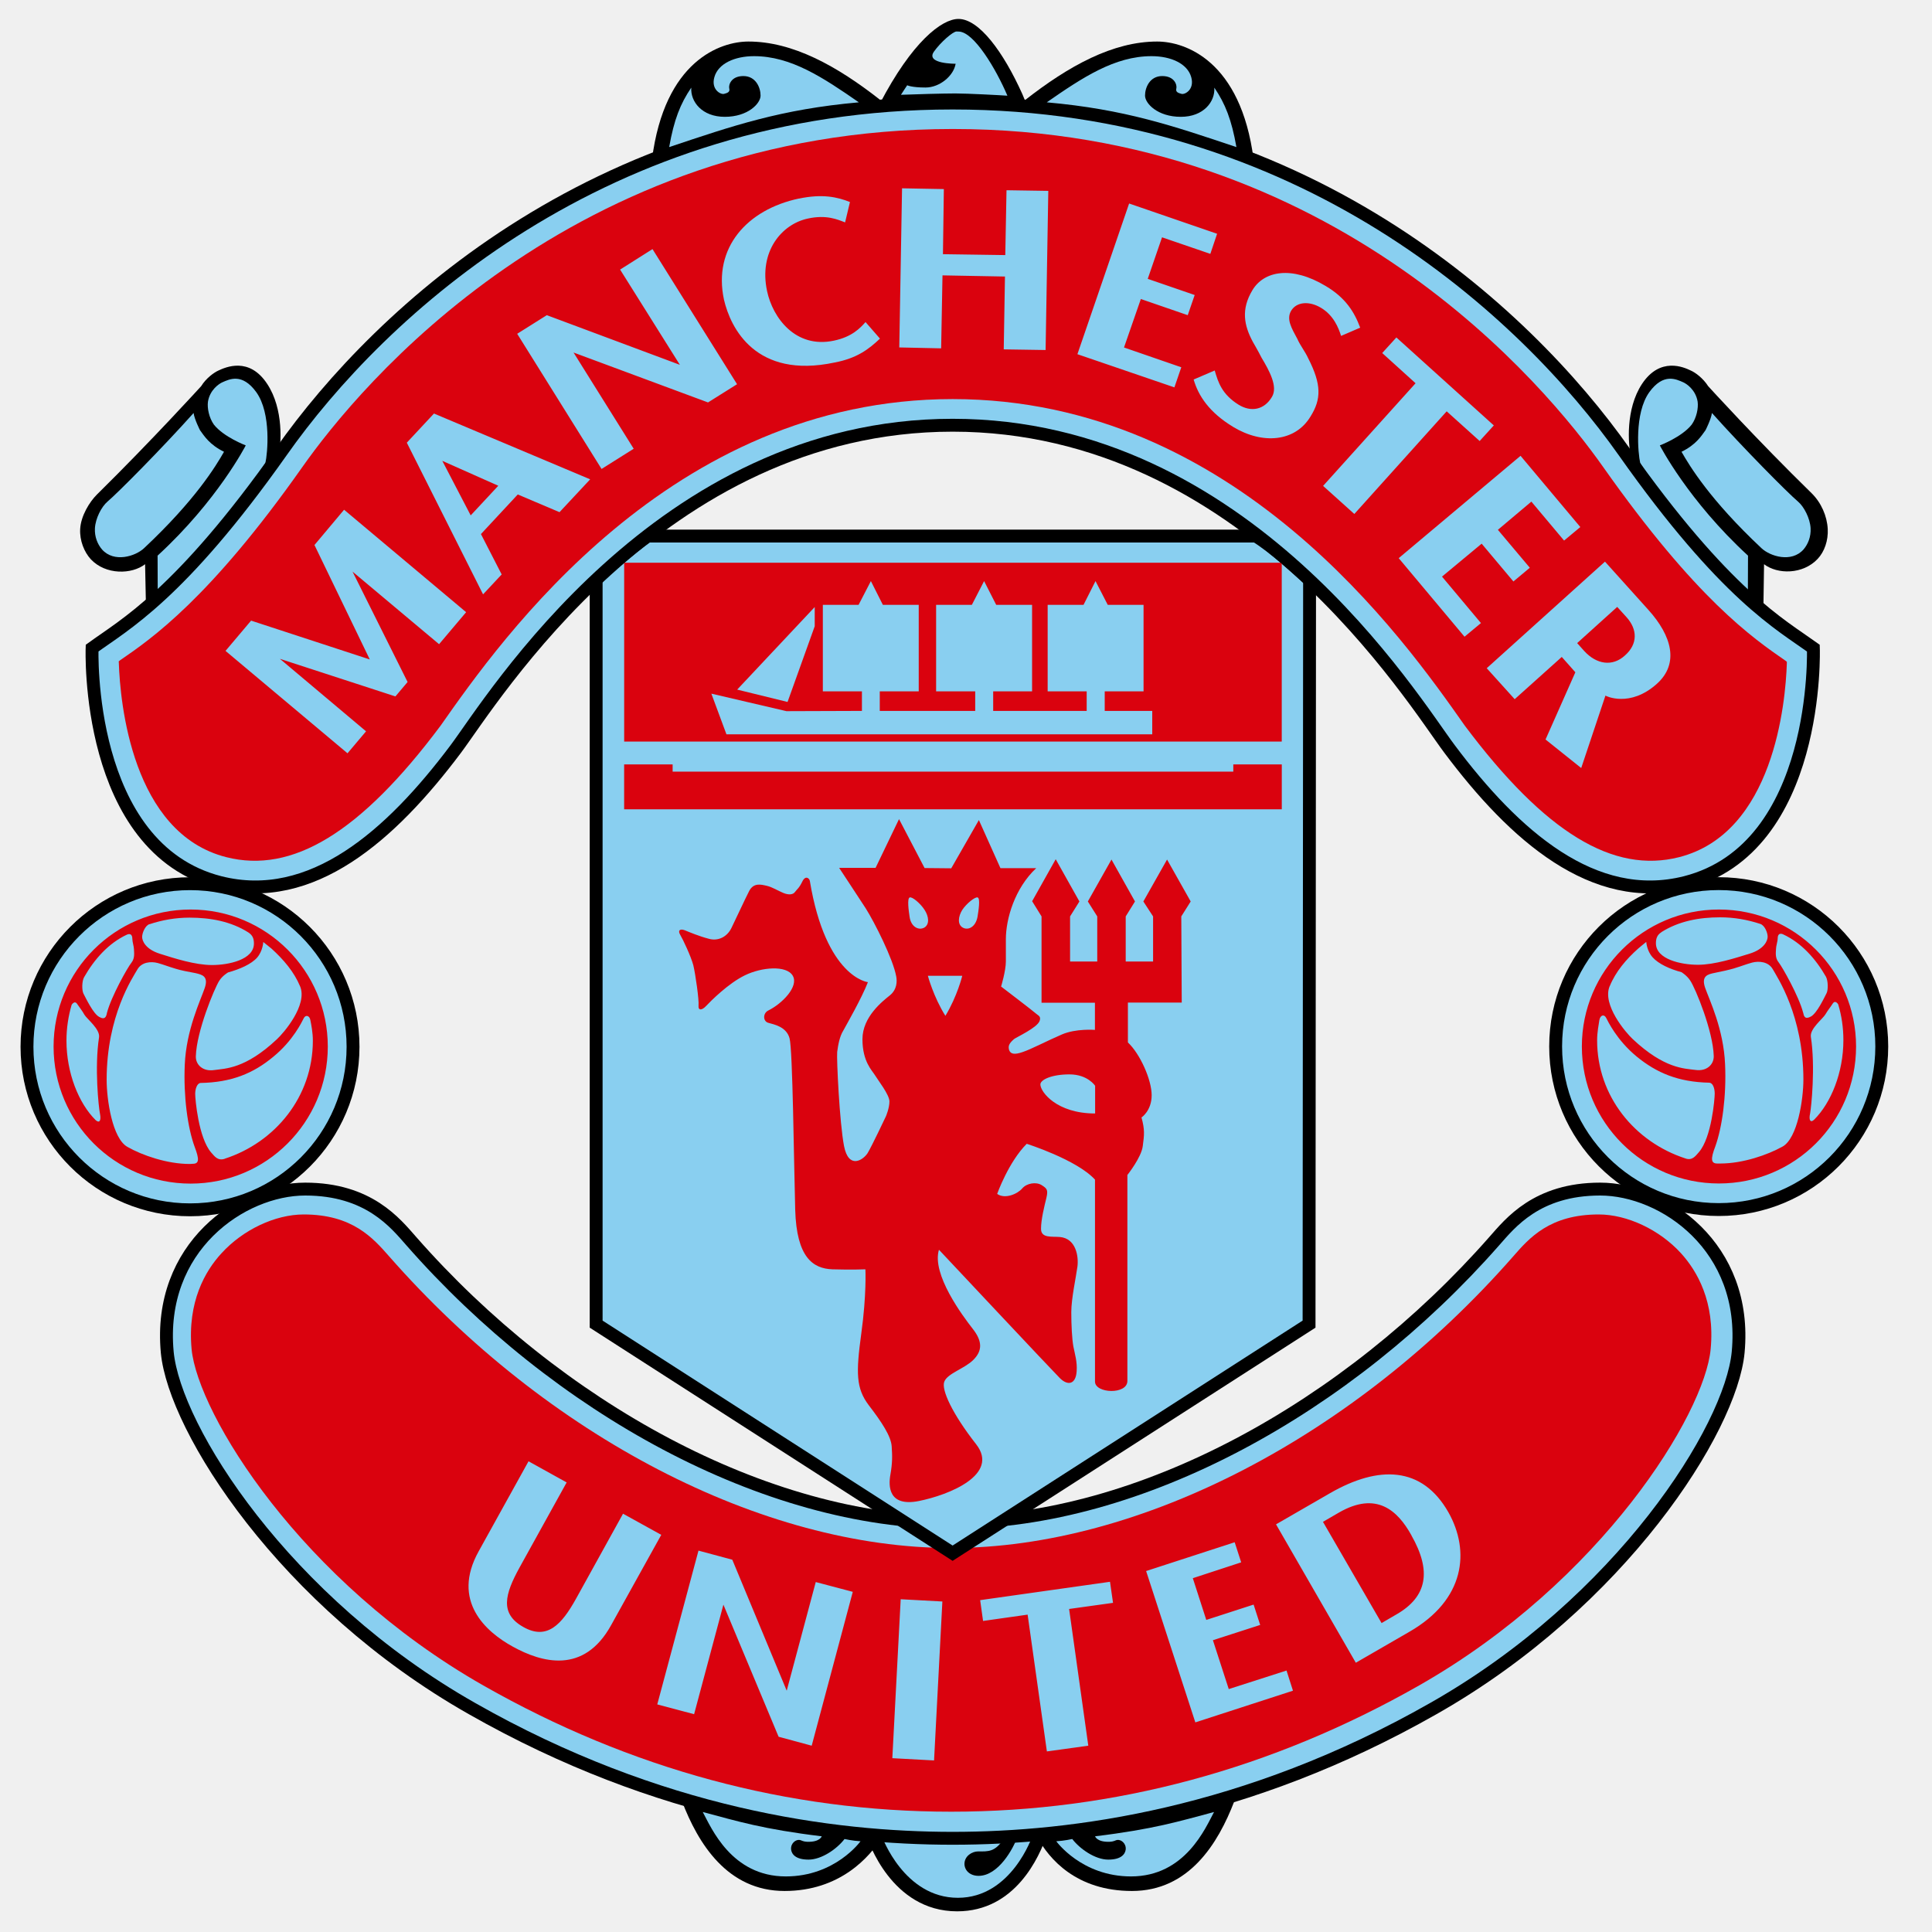
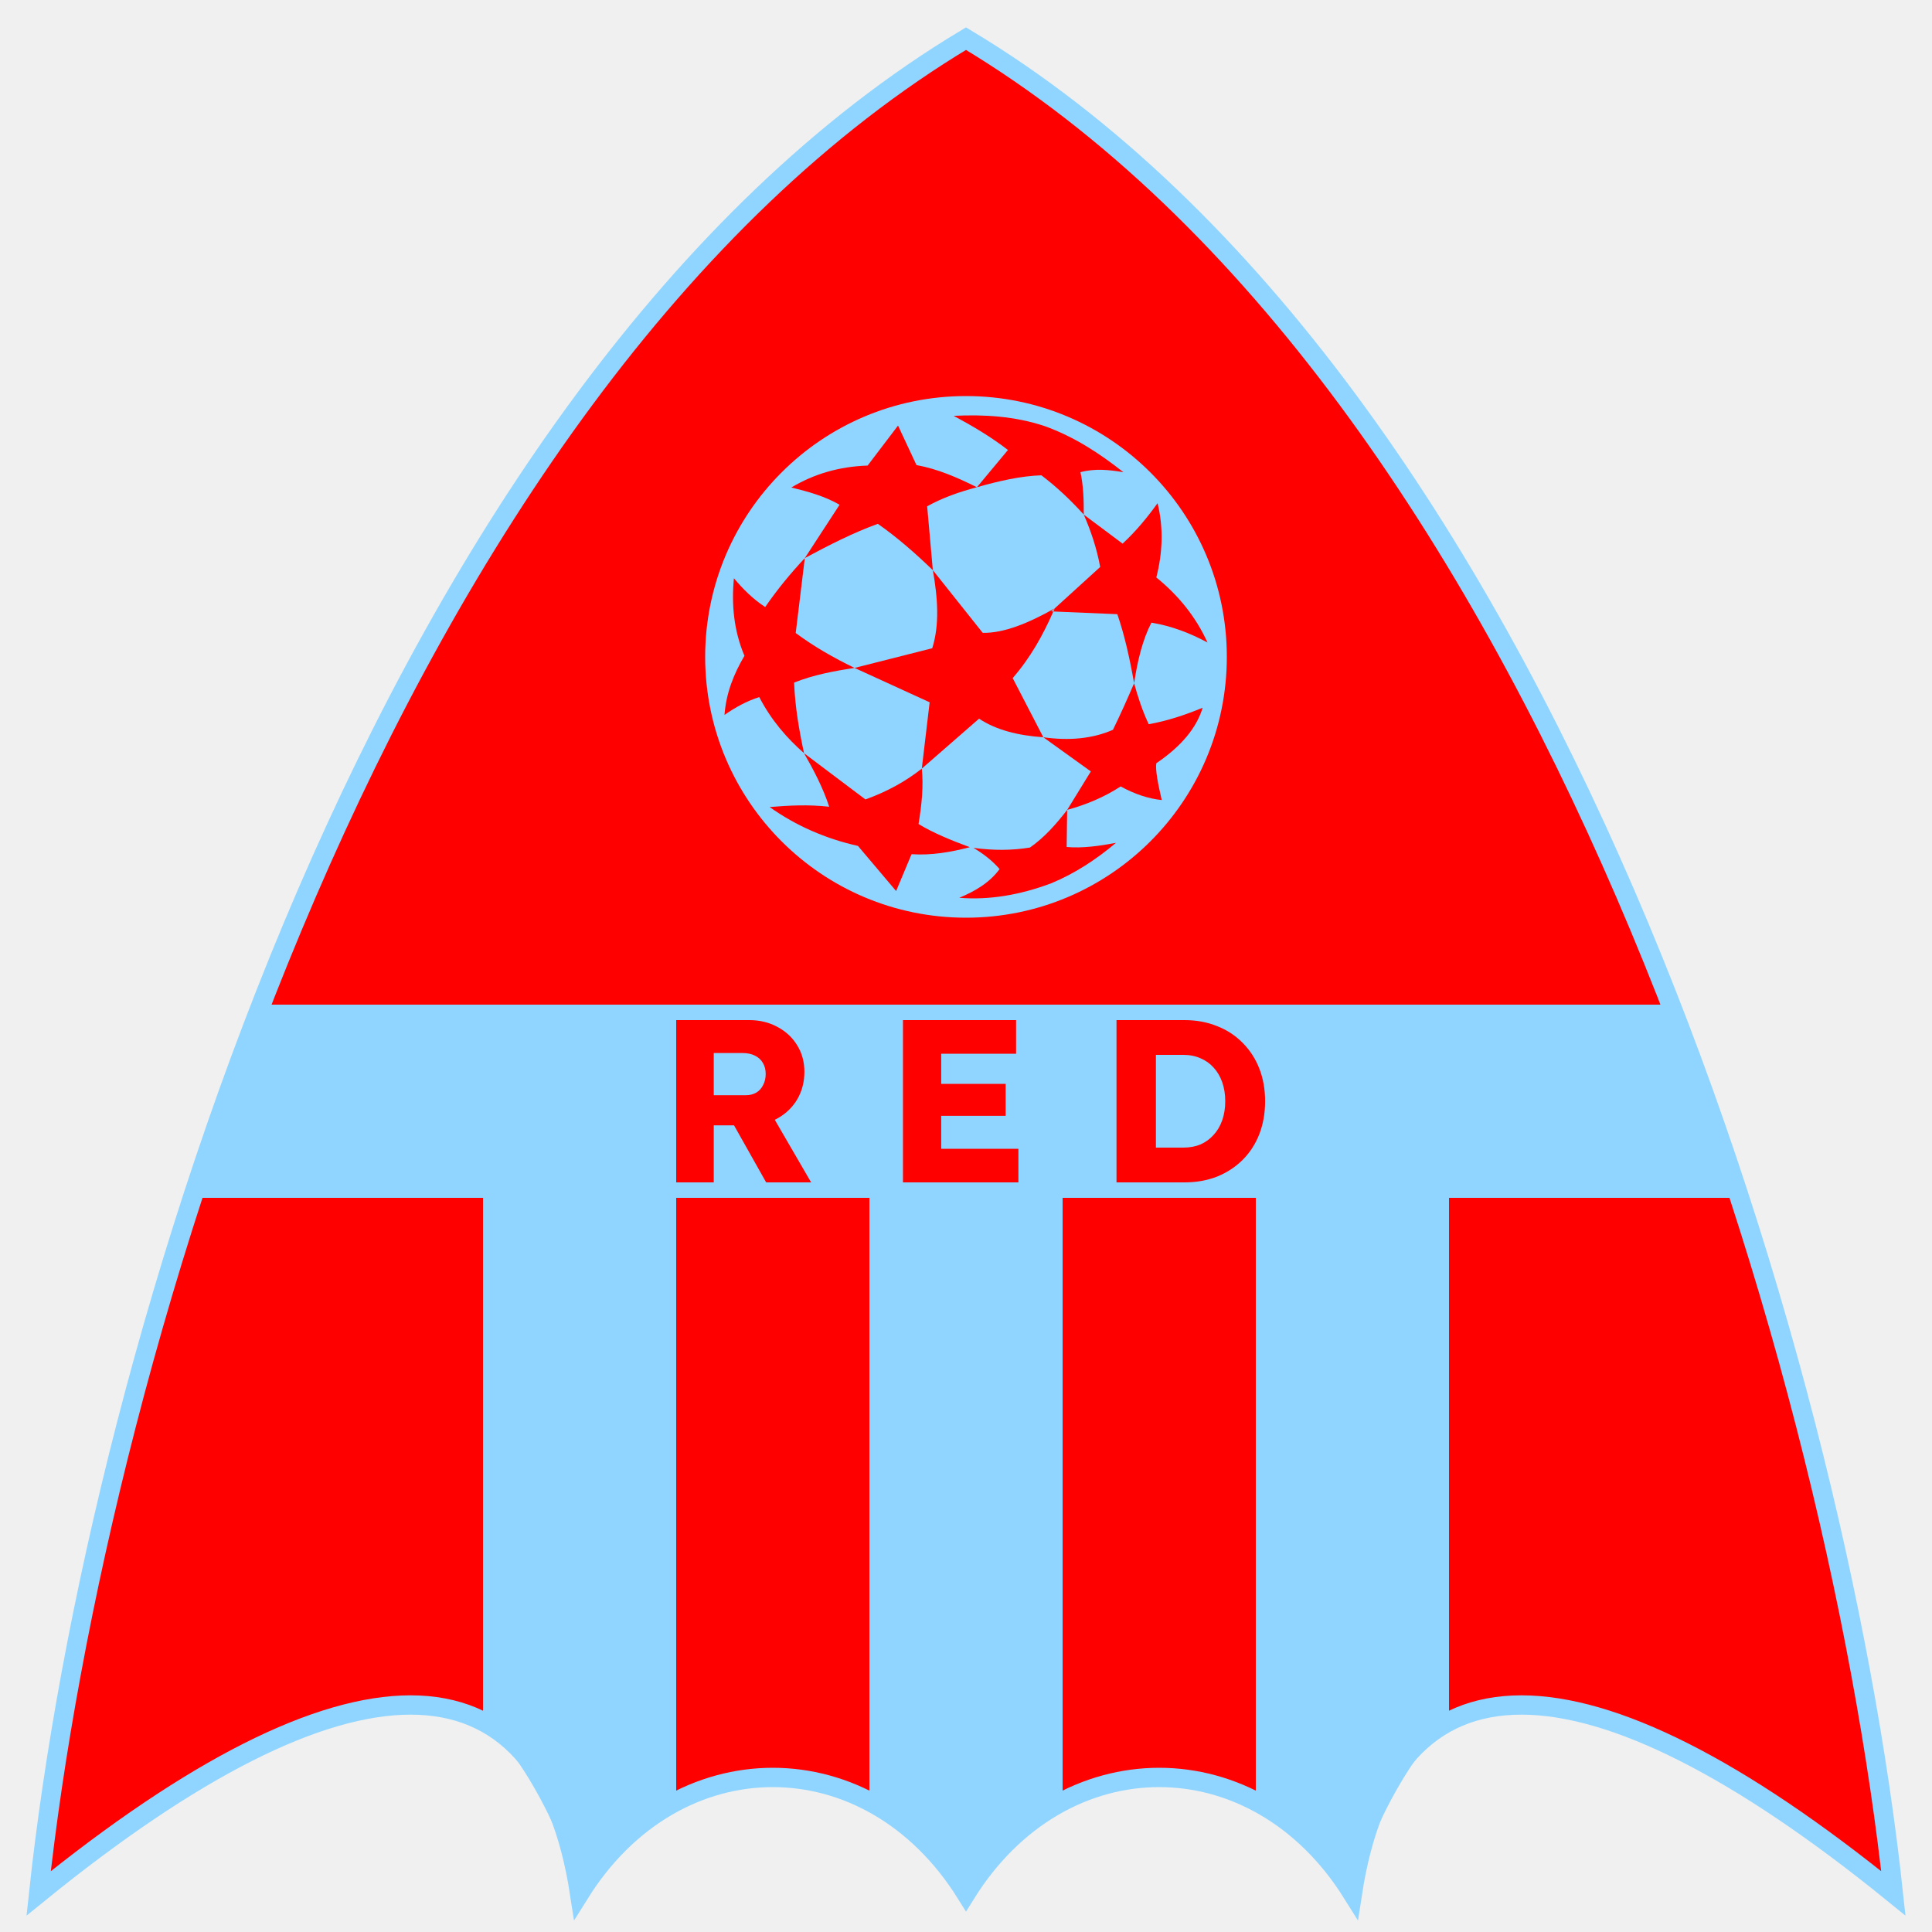
- <svg xmlns="http://www.w3.org/2000/svg" width="300" height="300" id="red-logo" version="1.1">
+ <svg xmlns="http://www.w3.org/2000/svg" width="1000" height="1000" viewBox="0 0 1000 1000" version="1.1" id="svg1">
  <defs id="defs1" />
-   <g id="layer1" transform="translate(-331, -277)">
-     <path id="bottom-right-tab-stroke" style="fill:#000000; stroke:none" d="m 520.56,556.41 2.11,0.27 c -2.52,6.58 -7.04,13.95 -15.9,13.95 -8.64,0 -12.9,-5 -14.69,-8.35 l -1.51,-0.92 c 0,0 14.89,-0.48 29.99,-4.95" />
-     <path d="m 519.51,558.37 c -5.43,1.44 -9.32,2.66 -18.47,3.77 0,0 0.29,0.93 2.28,0.85 0.76,-0.05 0.86,-0.24 1.13,-0.28 0.59,-0.11 1.44,0.49 1.35,1.48 -0.09,0.7 -0.67,1.57 -2.71,1.57 -2.03,0 -4.4,-1.65 -5.59,-3.2 0,0 -1.21,0.28 -2.48,0.35 0,0 3.91,5.46 11.6,5.46 8.44,0 11.58,-7.57 12.89,-9.99" style="fill:#89cff0; stroke:none" id="bottom-right-tab-fill" />
-     <path id="bottom-middle-tab-stroke" style="fill:#000000; stroke:none" d="m 493.57,561.89 c -1.17,3.45 -4.91,11.9 -13.95,11.9 -10.28,0 -13.85,-11.13 -14.02,-11.6 l -0.3,-1.05 c 0,0 8.86,0.74 13.74,0.74 4.87,0 13.2,-0.48 14.55,-0.74 l -0.01,0.75 z" />
-     <path id="bottom-middle-tab-fill" style="fill:#89cff0; stroke:none" d="m 486.84,562.59 c -1.4,2.01 -2.34,1.9 -4,1.9 -0.86,0 -2.09,0.69 -2.08,1.97 0.04,1 0.86,1.82 2.2,1.82 3.06,0 5.4,-4.24 6.02,-6.05 0,0 1.79,-0.07 2.32,-0.13 0,0 -3.21,9.59 -11.56,9.59 -8.36,0 -11.77,-9.48 -11.77,-9.48 0,0 7.05,0.43 11.07,0.43 4.03,0 6.6,-0.04 7.81,-0.06" />
-     <path id="bottom-left-tab-stroke" style="fill:#000000; stroke:none" d="m 439,556.41 -2.11,0.27 c 2.51,6.58 7.05,13.95 15.94,13.95 8.59,0 13.23,-5.27 15.13,-8.35 l 1.02,-0.92 c 0,0 -14.86,-0.48 -29.98,-4.95" />
-     <path id="bottom-left-tab-fill" style="fill:#89cff0; stroke:none" d="m 440.13,558.37 c 5.43,1.44 9.32,2.66 18.47,3.77 0,0 -0.29,0.93 -2.28,0.85 -0.76,-0.05 -0.86,-0.24 -1.13,-0.28 -0.59,-0.11 -1.44,0.49 -1.35,1.48 0.09,0.7 0.67,1.57 2.71,1.57 2.03,0 4.4,-1.65 5.59,-3.2 0,0 1.21,0.28 2.48,0.35 0,0 -3.91,5.46 -11.6,5.46 -8.44,0 -11.58,-7.57 -12.89,-9.99" />
-     <path id="bottom-text-stroke" style="fill:#89cff0; stroke:#000000; stroke-width:2;" d="m 478.93,513.4 c 29.14,0 61.43,-17.89 84.09,-43.67 2.47,-2.79 6.6,-8.09 16.45,-8.09 9.86,0 22.97,8.99 21.43,25.34 -1.14,11.91 -18.17,38.79 -47.32,55.32 -29.15,16.6 -56,20.15 -74.65,20.15 -18.67,0 -45.49,-3.55 -74.65,-20.15 -29.15,-16.53 -46.17,-43.41 -47.31,-55.32 -1.53,-16.36 11.58,-25.34 21.42,-25.34 9.87,0 14.02,5.3 16.48,8.09 22.63,25.78 54.93,43.67 84.07,43.67 z" />
-     <path id="bottom-text-fill" style="fill:#da020e; stroke:none" d="m 478.68,517.37 c -29.32,0 -62.69,-17.3 -87.26,-45.29 -2.5,-2.84 -5.69,-6.5 -13.26,-6.5 -4.43,0 -9.44,2.37 -12.77,6.03 -2.51,2.72 -5.31,7.52 -4.64,14.88 0.97,10.05 16.91,36.07 45.3,52.23 22.89,13.02 47.33,19.6 72.64,19.6 25.33,0 49.77,-6.58 72.66,-19.6 28.39,-16.16 44.35,-42.18 45.28,-52.23 0.7,-7.36 -2.13,-12.16 -4.6,-14.88 -3.34,-3.67 -8.38,-6.03 -12.78,-6.03 -7.61,0 -10.79,3.66 -13.27,6.5 -24.56,27.99 -57.97,45.29 -87.29,45.29 z" />
-     <path id="bottom-text" style="fill:#89cff0; stroke:none" d="m 427.75,512.04 -7.31,13.22 c -2.21,3.97 -4.48,6.5 -8.21,4.36 -3.67,-2.08 -2.82,-5.09 -0.57,-9.19 l 7.33,-13.24 -5.92,-3.28 -7.75,13.99 c -4.27,7.7 1.1,12.48 5.31,14.79 4.49,2.48 11.02,4.33 15.25,-3.31 l 7.8,-14.05 -5.93,-3.28 z m 94.05,27.24 -2.46,-7.59 7.34,-2.37 -1.02,-3.16 -7.35,2.38 -2.09,-6.48 7.51,-2.46 -1.01,-3.12 -13.75,4.47 7.64,23.5 15.16,-4.92 -1,-3.13 -8.97,2.88 z m 15.71,-30.41 -8.37,4.83 12.39,21.49 8.34,-4.82 c 8.62,-4.97 9.44,-12.5 6.04,-18.54 -4.08,-7.17 -10.83,-7.33 -18.4,-2.96 m 12.65,6.54 c 3.14,5.5 2.5,9.51 -2.33,12.28 l -2.3,1.34 -9.1,-15.72 2.48,-1.44 c 5.8,-3.34 9.1,-0.37 11.26,3.54 m -66.97,10.07 0.45,3.22 6.92,-0.98 2.99,21.24 6.43,-0.89 -2.98,-21.23 6.82,-0.95 -0.47,-3.27 -20.16,2.85 z m -5.86,0.2 -6.48,-0.35 -1.3,24.68 6.48,0.35 1.29,-24.67 z m -19.67,-3.02 -4.51,16.87 -8.45,-20.34 -5.25,-1.41 -6.4,23.88 5.72,1.52 4.55,-17.01 8.57,20.51 5.14,1.39 6.38,-23.89 -5.75,-1.52 z" />
-     <path id="middle-fill" style="fill:#89cff0; stroke:none; stroke-width:2;" d="m 423.57,366.84 v 115.77 l 55.35,35.57 55.35,-35.57 0.08,-115.59 c -1.77,-1.56 -5.45,-4.99 -8.34,-6.78 H 431.58 c -2.39,1.68 -7.18,5.72 -8.01,6.61 z" />
-     <path id="middle-stroke" style="fill:none; stroke:#000000; stroke-width:2;" d="m 423.57,366.84 v 115.77 l 55.35,35.57 55.35,-35.57 0.08,-115.59 c -1.77,-1.56 -5.45,-4.99 -8.34,-6.78 H 431.58 c -2.39,1.68 -7.18,5.72 -8.01,6.61 z" />
-     <path id="devil" style="fill:#da020e; stroke:none" d="m 501.05,449.9 0,-4.3 c 0,0 -1.14,-1.77 -3.98,-1.77 -2.83,0 -4.52,0.85 -4.52,1.56 0,1.16 2.53,4.51 8.49,4.51 m -22.32,-38.09 4.28,-7.47 3.35,7.47 5.55,0 c -3.34,3.13 -4.71,7.88 -4.71,11.04 l 0,3.45 c 0,1.46 -0.74,3.89 -0.74,3.89 0,0 4.82,3.67 5.56,4.31 0.31,0.24 0.65,0.39 0.42,1.03 -0.38,1.07 -3.66,2.55 -3.99,2.83 -0.74,0.66 -0.93,1.05 -0.74,1.7 0.23,0.63 0.85,0.74 2.1,0.3 1.27,-0.41 3.89,-1.79 6.09,-2.73 2.19,-0.95 5.13,-0.71 5.13,-0.71 l 0,-4.22 -8.29,0 0,-13.4 -1.46,-2.36 3.66,-6.52 3.68,6.56 -1.45,2.32 0,7 4.22,0 0,-7 -1.46,-2.32 3.67,-6.51 3.65,6.51 -1.44,2.32 0,7 4.25,0 0,-7 -1.51,-2.32 3.68,-6.51 3.67,6.51 -1.46,2.32 0.07,13.38 -8.36,0 0,6.19 c 1.9,1.78 3.69,5.81 3.69,8.19 0,2.43 -1.58,3.46 -1.58,3.46 0.53,1.91 0.43,2.7 0.2,4.43 -0.2,1.76 -2.39,4.5 -2.39,4.5 l 0,31.98 c 0,2.17 -5.03,1.96 -5.03,0.1 l 0,-31.36 c -2.85,-3.11 -10.6,-5.56 -10.6,-5.56 -2.84,2.84 -4.59,7.78 -4.59,7.78 1.23,0.86 3.16,0 3.88,-0.84 0.71,-0.84 2.17,-1.06 3.02,-0.53 0.83,0.53 1.03,0.73 0.75,1.96 -0.32,1.3 -0.84,3.38 -0.84,4.83 0,1.49 1.67,1.16 2.92,1.27 2.53,0.22 2.94,3.04 2.73,4.62 -0.21,1.58 -0.95,4.94 -0.95,7.03 0,2.07 0.11,4.16 0.32,5.34 0.22,1.14 0.63,2.41 0.51,3.88 -0.13,1.99 -1.35,2.3 -2.62,1.03 -1.25,-1.25 -18.76,-19.92 -18.76,-19.92 -1.16,3.8 3.68,10.27 5.24,12.27 1.58,2 1.47,3.47 0.09,4.84 -1.35,1.35 -3.98,2.08 -4.49,3.35 -0.53,1.23 1.25,5.04 4.94,9.75 3.67,4.71 -4.21,7.87 -8.91,8.81 -4.73,0.93 -4.73,-2.32 -4.41,-4.1 0.31,-1.76 0.31,-2.84 0.2,-4.39 -0.1,-1.58 -1.55,-3.77 -3.56,-6.39 -1.99,-2.63 -1.99,-5.03 -1.16,-11.13 0.84,-6.08 0.64,-9.97 0.64,-9.97 0,0 -2.1,0.09 -5.14,0 -3.03,-0.12 -5.54,-1.87 -5.76,-9.22 -0.21,-7.33 -0.38,-24.82 -0.88,-26.66 -0.49,-1.81 -2.45,-2.15 -3.27,-2.39 -0.86,-0.21 -0.9,-1.45 -0.07,-1.9 2.19,-1.07 4.81,-3.75 3.84,-5.42 -0.98,-1.67 -4.84,-1.33 -7.42,-0.07 -2.59,1.25 -5.31,4 -6.02,4.75 -0.68,0.74 -1.27,0.74 -1.19,-0.06 0.09,-0.86 -0.48,-4.86 -0.81,-6.24 -0.37,-1.4 -1.62,-4.04 -2.04,-4.74 -0.42,-0.7 0,-0.97 0.71,-0.7 0.68,0.28 2.23,0.93 3.69,1.31 1.47,0.44 2.88,-0.28 3.55,-1.65 0.7,-1.42 2.07,-4.41 2.76,-5.75 0.69,-1.32 1.8,-1.02 2.71,-0.82 0.91,0.21 1.74,0.77 2.58,1.11 0.83,0.35 1.53,0.28 1.82,-0.14 0.28,-0.4 0.63,-0.56 1.13,-1.6 0.49,-1.04 1.1,-0.55 1.18,-0.13 2.5,15.04 9.02,15.73 9.02,15.73 -0.98,2.51 -3.27,6.5 -3.82,7.51 -0.59,0.94 -0.81,2.28 -0.95,3.32 -0.11,1.04 0.36,10.97 1.06,14.61 0.71,3.64 2.93,2.23 3.66,1.11 0.67,-1.11 2.85,-5.73 2.85,-5.73 0,0 0.54,-1.26 0.54,-2.3 0,-1.05 -1.81,-3.34 -2.23,-4.05 -0.43,-0.72 -1.96,-2.11 -1.96,-5.61 0,-3.49 3.14,-5.91 4.27,-6.82 1.12,-0.92 1.12,-2.19 0.97,-2.95 -0.49,-2.7 -3.36,-8.38 -4.73,-10.55 -1.41,-2.17 -4.13,-6.29 -4.13,-6.29 l 5.66,0 3.64,-7.57 3.97,7.6 4.14,0.04 z m -0.92,22.93 c 1.85,-3.05 2.62,-6.22 2.62,-6.22 l -5.34,0 c 0,0 0.86,3.25 2.72,6.22 m -5.56,-15.39 c 0.21,1.56 1.38,2.16 2.26,1.7 0.88,-0.49 0.73,-1.75 0.07,-2.76 -0.63,-0.99 -1.93,-2.1 -2.32,-1.93 -0.41,0.17 -0.15,2.07 -0.01,2.99 m 10.58,-2.99 c -0.38,-0.16 -1.75,0.94 -2.4,1.93 -0.63,1.01 -0.79,2.28 0.1,2.76 0.87,0.46 1.99,-0.15 2.27,-1.7 0.15,-0.92 0.45,-2.83 0.03,-2.99" />
-     <path id="under-boat" style="fill:#da020e; stroke:none" d="M 96.97 118.69 L 96.97 125.66 L 199.09 125.66 L 199.09 118.69 L 191.56 118.69 L 191.56 119.81 L 104.5 119.81 L 104.5 118.69 L 96.97 118.69 z" transform="translate(330.946,277.008)" />
-     <path id="boat-outline" style="fill:#da020e; stroke:none" d="m 427.92,364.38 h 102.11 v 27.77 h -102.11 z" />
-     <path id="boat-fill" style="fill:#89cff0; stroke:none" d="m 445.47,384.08 7.82,1.92 4.22,-11.76 v -2.98 z m 64.45,6.93 v -3.62 h -7.38 v -3.04 h 6.03 v -13.43 h -5.56 l -1.9,-3.69 -1.86,3.69 h -5.57 v 13.43 h 6.06 v 3.04 h -14.52 v -3.04 h 6.04 v -13.43 h -5.57 l -1.88,-3.69 -1.9,3.69 h -5.55 v 13.43 h 6.07 v 3.04 h -14.82 v -3.04 h 6.05 v -13.43 h -5.57 l -1.86,-3.69 -1.91,3.69 h -5.55 v 13.43 h 6.07 v 3.04 l -11.72,0.04 -11.66,-2.72 2.34,6.31 h 66.14 z" />
-     <path id="right-scroll-stroke" style="fill:#000000; stroke:none" d="m 604.82,371.41 0.1,-6.8 c 2.09,1.6 6.03,1.62 8.33,-0.83 1.05,-1.12 1.65,-2.85 1.56,-4.63 -0.1,-2.01 -1.01,-4.1 -2.51,-5.57 -8.51,-8.31 -16.06,-16.62 -16.06,-16.62 -0.78,-1.23 -2,-2.13 -2.71,-2.43 -1.04,-0.5 -4.74,-2.19 -7.57,2.1 -2.55,3.88 -2.17,9.36 -1.68,11.36 l 7.98,10.87 c 2.73,3.46 10.43,10.83 12.56,12.55" />
-     <path id="right-outer-scroll" style="fill:#89cff0; stroke:none" d="m 592.11,347.16 c 1.25,2.19 4.42,7.47 12.42,14.97 1.33,1.25 4.64,2.3 6.52,0.19 0.7,-0.82 1.17,-1.97 1.1,-3.3 -0.09,-1.54 -1.02,-3.34 -1.95,-4.13 -1.61,-1.36 -8.49,-8.3 -13.37,-13.76 -0.14,1 -0.99,2.66 -0.99,2.66 -0.67,0.93 -1.5,2.27 -3.73,3.36" />
-     <path id="right-inner-scroll" style="fill:#89cff0; stroke:none" d="m 602.41,368.73 0.02,-5.45 c -9.3,-8.54 -13.69,-17.12 -13.69,-17.12 0,0 3.42,-1.29 4.95,-3.23 0.76,-1.08 1.05,-2.56 0.92,-3.55 -0.3,-1.86 -1.74,-2.8 -2.24,-3.02 -1.07,-0.46 -3.06,-1.51 -5.27,1.54 -2.36,3.3 -1.74,9.55 -1.41,10.99 0,0 4.34,7.55 16.71,19.84" />
-     <path id="left-scroll-stroke" style="fill:#000000; stroke:none" d="m 366.22,358.85 8.01,-10.87 c 0.46,-2 0.83,-7.47 -1.73,-11.35 -2.8,-4.29 -6.48,-2.6 -7.57,-2.1 -0.68,0.3 -1.93,1.19 -2.69,2.43 0,0 -7.7,8.47 -16.17,16.81 -1.2,1.19 -2.51,3.36 -2.62,5.37 -0.1,1.79 0.62,3.58 1.65,4.7 2.32,2.47 6.36,2.37 8.43,0.77 l 0.14,6.8 c 2.13,-1.72 9.82,-9.09 12.54,-12.55" />
-     <path id="left-outer-scroll" style="fill:#89cff0; stroke:none" d="m 365.78,347.16 c -1.25,2.19 -4.42,7.47 -12.42,14.97 -1.33,1.25 -4.64,2.3 -6.52,0.19 -0.7,-0.82 -1.17,-1.97 -1.1,-3.3 0.09,-1.54 1.02,-3.34 1.95,-4.13 1.61,-1.36 8.49,-8.3 13.37,-13.76 0.14,1 0.99,2.66 0.99,2.66 0.67,0.93 1.5,2.27 3.73,3.36" />
-     <path id="left-inner-scroll" style="fill:#89cff0; stroke:none" d="m 355.49,368.73 -0.02,-5.45 c 9.3,-8.54 13.69,-17.12 13.69,-17.12 0,0 -3.42,-1.29 -4.95,-3.23 -0.76,-1.08 -1.05,-2.56 -0.92,-3.55 0.3,-1.86 1.74,-2.8 2.24,-3.02 1.07,-0.46 3.06,-1.51 5.27,1.54 2.36,3.3 1.74,9.55 1.41,10.99 0,0 -4.34,7.55 -16.71,19.84" />
-     <path id="right-ball-stroke" style="fill:#89cff0; stroke:#000000; stroke-width:2;" d="m 572.56,439.49 c 0,-13.97 11.33,-25.28 25.32,-25.28 13.99,0 25.32,11.32 25.32,25.28 0,13.99 -11.32,25.33 -25.32,25.33 -13.98,0 -25.32,-11.34 -25.32,-25.33 z" />
-     <path id="right-ball" style="fill:#da020e; stroke:none" d="m 612.7,450.86 c -0.56,0.55 -0.87,0.07 -0.63,-0.95 0.19,-1.02 0.84,-7.24 0.12,-11.91 -0.18,-1.27 1.88,-2.82 2.26,-3.49 0.38,-0.65 0.81,-1.16 1.11,-1.64 0.42,-0.69 0.87,0.08 0.87,0.08 0.54,1.78 0.81,3.64 0.81,5.57 0,5.01 -1.91,9.73 -4.54,12.34 m -1.72,-16.65 c -0.66,-2.53 -3.23,-7.08 -3.81,-7.8 -0.58,-0.7 -0.4,-1.63 -0.39,-2.08 0,-0.44 0.26,-1.16 0.26,-1.62 0,-0.8 0.49,-0.79 0.83,-0.63 2.87,1.32 5.08,3.82 6.66,6.58 0.35,0.63 0.36,2.07 0.1,2.56 -0.37,0.71 -1.49,3.12 -2.44,3.63 -0.95,0.52 -1.09,-0.09 -1.2,-0.63 m -3.2,20.82 c -2.29,1.28 -6.14,2.63 -9.66,2.63 h -0.41 c -1.08,0.03 -1.11,-0.72 -0.37,-2.65 1.07,-2.97 1.74,-7.85 1.52,-12.74 -0.22,-5.44 -2.41,-9.96 -3.09,-11.87 -0.66,-1.9 0.44,-2.13 1.47,-2.34 1.02,-0.2 2.37,-0.5 3.04,-0.71 1.26,-0.38 1.67,-0.58 2.78,-0.89 1.08,-0.28 2.54,-0.14 3.2,1.02 0.65,1.18 4.76,7.17 4.76,17.14 0,3.05 -0.9,9.12 -3.25,10.42 m -15.07,1.83 c -7.86,-2.55 -13.71,-9.65 -13.71,-18.33 0,-1.28 0.25,-2.46 0.35,-3.16 0.15,-0.8 0.75,-0.93 1.05,-0.34 0.28,0.53 1.64,3.45 4.73,6 3.13,2.57 6.5,3.97 11.28,4.07 0.58,0.03 0.85,0.88 0.85,1.7 0,0.81 -0.49,6.83 -2.45,9.08 -0.52,0.58 -1.02,1.37 -2.11,0.98 m -11.74,-26.75 c 0.93,-2.28 2.59,-4.21 4.42,-5.84 0,0 0.91,-0.77 1.25,-1.03 0,0 0.07,1.36 0.98,2.38 0.91,1.03 2.66,1.83 4.49,2.32 0,0 0.86,0.52 1.37,1.32 0.81,1.21 3.53,7.82 3.64,11.7 0.03,1.32 -1.09,2.41 -2.83,2.16 -1.75,-0.23 -4.83,-0.18 -9.74,-4.78 -1.09,-1.01 -4.8,-5.35 -3.59,-8.23 m 8.03,-8.39 c 2.69,-1.7 5.84,-2.3 9.12,-2.3 2.17,0 4.24,0.37 6.22,1.02 0.73,0.23 1.16,1.4 1.16,1.99 0,0.58 -0.48,1.9 -2.76,2.62 -2.27,0.7 -5.47,1.74 -8.07,1.74 -2.62,0 -6.52,-0.85 -6.52,-3.34 0,-0.75 0.19,-1.3 0.86,-1.72 m 8.92,-3.52 c -11.75,0 -21.28,9.53 -21.28,21.26 0,11.79 9.53,21.28 21.28,21.28 11.77,0 21.3,-9.49 21.3,-21.28 0,-11.72 -9.53,-21.26 -21.3,-21.26" />
-     <path id="left-ball-stroke" style="fill:#89cff0; stroke:#000000; stroke-width:2;" d="m 335.19,439.54 c 0,-13.97 11.33,-25.32 25.32,-25.32 13.99,0 25.31,11.36 25.31,25.32 0,13.99 -11.32,25.32 -25.31,25.32 -13.98,0 -25.32,-11.33 -25.32,-25.32 z" />
-     <path id="left-ball" style="fill:#da020e; stroke:none" d="m 365.89,456.94 c -1.11,0.35 -1.59,-0.42 -2.1,-0.98 -1.97,-2.27 -2.48,-8.3 -2.48,-9.1 0,-0.8 0.3,-1.68 0.86,-1.7 4.75,-0.09 8.15,-1.47 11.26,-4.06 3.11,-2.54 4.46,-5.46 4.73,-5.98 0.27,-0.58 0.92,-0.47 1.04,0.32 0.13,0.67 0.38,1.86 0.38,3.16 0,8.7 -5.86,15.8 -13.7,18.33 m -5.01,0.79 c -0.14,0 -0.29,0.02 -0.42,0.02 -3.5,0 -7.36,-1.34 -9.64,-2.64 -2.37,-1.29 -3.25,-7.36 -3.25,-10.43 0,-9.99 4.1,-15.94 4.76,-17.11 0.65,-1.18 2.11,-1.31 3.19,-1.02 1.11,0.32 1.51,0.51 2.78,0.89 0.67,0.22 2.02,0.49 3.04,0.67 1.02,0.24 2.11,0.46 1.45,2.35 -0.65,1.9 -2.86,6.47 -3.09,11.88 -0.21,4.9 0.44,9.77 1.54,12.76 0.73,1.93 0.73,2.66 -0.37,2.62 m -14.46,-22.81 c -0.93,-0.49 -2.06,-2.9 -2.44,-3.61 -0.26,-0.51 -0.26,-1.95 0.11,-2.57 1.56,-2.74 3.78,-5.27 6.64,-6.59 0.35,-0.15 0.84,-0.18 0.84,0.66 0,0.45 0.24,1.15 0.25,1.59 0,0.45 0.19,1.37 -0.38,2.09 -0.6,0.73 -3.15,5.26 -3.81,7.8 -0.11,0.57 -0.28,1.16 -1.22,0.63 m -0.53,16.04 c -2.65,-2.62 -4.54,-7.36 -4.54,-12.35 0,-1.94 0.29,-3.79 0.8,-5.55 0,0 0.47,-0.79 0.88,-0.12 0.32,0.49 0.75,0.99 1.11,1.65 0.39,0.66 2.44,2.22 2.27,3.49 -0.72,4.67 -0.07,10.87 0.15,11.92 0.2,1.03 -0.09,1.47 -0.67,0.96 m 8.36,-30.43 c 1.96,-0.65 4.06,-1.02 6.21,-1.02 3.28,0 6.46,0.6 9.12,2.29 0.68,0.44 0.88,0.96 0.88,1.73 0,2.51 -3.92,3.34 -6.51,3.34 -2.61,0 -5.82,-1.03 -8.09,-1.75 -2.26,-0.71 -2.76,-2.02 -2.76,-2.61 0,-0.57 0.44,-1.76 1.14,-1.99 m 17.68,2.78 c 0.35,0.28 1.28,1.03 1.28,1.03 1.83,1.67 3.48,3.57 4.43,5.85 1.2,2.87 -2.52,7.22 -3.61,8.22 -4.92,4.62 -8,4.53 -9.75,4.78 -1.74,0.26 -2.88,-0.84 -2.83,-2.15 0.11,-3.84 2.85,-10.47 3.63,-11.71 0.5,-0.8 1.37,-1.3 1.37,-1.3 1.83,-0.51 3.6,-1.27 4.52,-2.31 0.9,-1.06 0.95,-2.41 0.95,-2.41 m -11.28,-5.05 c -11.76,0 -21.28,9.53 -21.28,21.28 0,11.76 9.52,21.28 21.28,21.28 11.75,0 21.3,-9.52 21.3,-21.28 0,-11.75 -9.54,-21.28 -21.3,-21.28" />
-     <path id="top-text-stroke" style="fill:#89cff0; stroke:#000000; stroke-width:2;" d="m 478.93,343.03 c 45.58,0 71.51,42.78 77.17,50.29 10.05,13.42 22.36,24.31 36.62,20.71 20.95,-5.36 19.86,-36.39 19.86,-36.39 -5.06,-3.64 -13.67,-8.22 -29.38,-30.49 -15.38,-21.82 -50.19,-54.15 -104.28,-54.15 -54.11,0 -88.9,32.33 -104.25,54.15 -15.72,22.26 -24.37,26.85 -29.37,30.49 0,0 -1.13,31.03 19.84,36.39 14.25,3.6 26.55,-7.29 36.62,-20.71 5.64,-7.51 31.59,-50.29 77.16,-50.29 z" />
-     <path id="top-text-fill" style="fill:#da020e; stroke:none" d="m 478.93,338.97 c 43.94,0 70.08,37.27 79.53,50.72 12.51,16.7 23.1,23 33.27,20.41 14.7,-3.74 16.53,-23.98 16.73,-30.1 v -0.24 l -0.16,-0.13 c -5.18,-3.59 -13.85,-9.54 -28.38,-30.14 -8.67,-12.3 -41.57,-52.46 -100.97,-52.46 -59.38,0 -92.31,40.16 -100.98,52.46 -14.41,20.47 -23.47,26.71 -28.33,30.04 l -0.21,0.17 0.02,0.21 c 0.2,6.14 2.03,26.48 16.69,30.19 10.19,2.59 20.79,-3.71 33.27,-20.41 9.44,-13.45 35.6,-50.72 79.52,-50.72" />
-     <path id="top-text" style="fill:#89cff0; stroke:none" d="m 455.05,307.83 c -8.06,1.71 -13.37,7.65 -11.63,15.71 1.01,4.35 4.9,12.36 17.18,9.75 3.41,-0.65 5.25,-2.01 7.04,-3.71 l -2.24,-2.57 c -0.84,0.94 -2.1,2.3 -4.93,2.89 -5.94,1.25 -9.48,-3.55 -10.36,-7.7 -1.31,-6.15 2.27,-10.39 6.32,-11.26 2.89,-0.64 4.64,0.15 5.76,0.58 l 0.04,0 0.75,-3.15 c -1.95,-0.78 -4.29,-1.3 -7.93,-0.53 m 67.43,35.45 c 4.61,2.78 9.64,2.3 12,-1.59 1.71,-2.72 1.73,-4.99 -0.33,-9.04 -0.53,-1.15 -1.23,-1.97 -1.69,-3.02 -0.91,-1.69 -1.75,-3.08 -0.97,-4.39 0.86,-1.42 2.86,-1.54 4.67,-0.43 1.9,1.15 2.68,3.04 3.08,4.34 l 2.97,-1.28 c -0.91,-2.44 -2.27,-4.64 -5.36,-6.47 -5.29,-3.18 -9.58,-2.34 -11.37,0.64 -1.81,3 -1.3,5.5 0.07,8.05 0,0 0.85,1.45 1.34,2.44 1.2,2 2.59,4.52 1.61,6.1 -1.18,1.99 -3.23,2.42 -5.21,1.18 -2.55,-1.6 -3.14,-3.47 -3.67,-5.29 l -3.27,1.4 c 0.72,2.51 2.41,5.11 6.14,7.36 m -35.2,-36.75 -0.19,10.07 -9.68,-0.14 0.14,-10.11 -6.49,-0.12 -0.43,24.71 6.5,0.14 0.21,-11.33 9.7,0.18 -0.19,11.31 6.5,0.1 0.42,-24.71 -6.5,-0.1 z m 93,78.47 c 0.05,0.06 3.81,1.92 7.99,-1.83 3.5,-3.14 2.32,-7.45 -1.33,-11.49 l -6.73,-7.48 -18.36,16.55 4.34,4.81 7.31,-6.56 2.11,2.38 -4.63,10.44 5.54,4.43 3.76,-11.24 z m 3.28,-12.17 c 1.72,1.91 1.75,4.18 -0.25,5.94 -1.95,1.79 -4.43,1.38 -6.32,-0.69 l -1.1,-1.23 6.22,-5.62 1.45,1.6 z m -28.65,-6.31 6.15,-5.11 4.93,5.87 2.55,-2.13 -4.96,-5.89 5.2,-4.38 5.08,6.05 2.52,-2.1 -9.28,-11.06 -18.92,15.89 10.22,12.2 2.55,-2.12 -6.05,-7.22 z m -7.09,-37.13 -2.2,2.42 5.18,4.69 -14.36,15.94 4.85,4.36 14.34,-15.94 5.12,4.61 2.2,-2.42 -15.12,-13.65 z m -42.3,1.57 2.62,-7.54 7.28,2.51 1.08,-3.13 -7.29,-2.51 2.22,-6.45 7.5,2.57 1.05,-3.12 -13.66,-4.7 -8.03,23.4 15.06,5.15 1.07,-3.12 -8.89,-3.07 z m -78.24,-12.11 9.28,14.79 -20.66,-7.71 -4.6,2.89 13.1,20.99 4.99,-3.14 -9.34,-14.94 20.88,7.75 4.51,-2.83 -13.13,-20.98 -5.03,3.18 z m -28.9,22.35 -4.22,4.53 11.84,23.55 2.89,-3.09 -3.22,-6.27 5.72,-6.15 6.48,2.75 4.76,-5.1 -24.26,-10.22 z m 9.99,11.21 -4.29,4.61 -4.41,-8.47 8.7,3.87 z m -23.95,3.73 -4.6,5.48 8.59,17.77 -18.43,-6.03 -3.97,4.7 18.94,15.9 2.88,-3.41 -13.38,-11.26 17.94,5.84 1.89,-2.24 -8.55,-17.14 13.44,11.27 4.2,-4.97 -18.94,-15.9 z" />
-     <path id="top-right-tab-stroke" style="fill:#000000; stroke:none" d="m 523.55,300.93 c -10.05,-3.37 -19.22,-6.16 -31.58,-7.26 l -1.9,-1.05 c 6.94,-5.45 13.78,-9.17 20.62,-9.17 4.29,0 12.99,2.92 14.97,18.32 l -2.11,-0.84 z" />
-     <path id="top-right-tab-fill" style="fill:#89cff0; stroke:none" d="m 522.99,299.84 c -9.86,-3.3 -17.31,-5.87 -29.45,-6.95 5.59,-3.88 10.56,-7.17 16.27,-7.17 3,0 5.57,1.15 6.16,3.25 0.55,1.91 -0.95,2.74 -1.49,2.61 -0.56,-0.14 -0.96,-0.31 -0.82,-0.83 0.14,-0.55 -0.28,-1.94 -2.19,-1.94 -1.94,0 -2.67,1.8 -2.67,3.03 0,1.23 1.96,3.3 5.56,3.3 3.53,0 5.34,-2.35 5.2,-4.53 1.7,2.49 2.69,5.01 3.43,9.23" />
-     <path id="top-middle-tab-stroke" style="fill:#000000; stroke:none" d="m 467.58,293.17 c 5.05,-9.71 9.67,-13.23 12.25,-13.23 3.19,0 6.95,5.08 9.91,11.65 l 0.62,1.49 -2.6,-0.2 c -1.7,-0.32 -6.55,-0.38 -8.4,-0.38 -1.9,0 -6,0 -8.47,0.23 z" />
-     <path id="top-middle-tab-fill" d="m 479.39,286.9 c -0.31,1.88 -2.48,3.69 -4.67,3.69 v 0 c -2.2,0 -2.85,-0.35 -2.85,-0.35 v 0 c -0.33,0.52 -0.63,0.92 -0.97,1.48 v 0 c 1.99,-0.08 6.61,-0.21 8.46,-0.21 v 0 c 1.85,0 6.97,0.27 8.07,0.35 v 0 c -1.78,-4.18 -5.22,-9.96 -7.59,-9.96 v 0 c -0.08,0 -0.19,-0.01 -0.31,-0.01 v 0 c -0.56,0 -2.48,1.67 -3.51,3.13 -1.35,1.92 3.37,1.88 3.37,1.88 z" style="fill:#89cff0;" />
-     <path id="top-left-tab-stroke" style="fill:#000000; stroke:none" d="m 434.33,300.93 c 10.04,-3.37 19.22,-6.16 31.6,-7.26 l 1.88,-1.05 c -6.91,-5.45 -13.77,-9.17 -20.6,-9.17 -4.29,0 -13.02,2.92 -14.97,18.32 l 2.09,-0.84 z" />
-     <path id="top-left-tab-fill" style="fill:#89cff0; stroke:none" d="m 434.91,299.84 c 9.86,-3.3 17.31,-5.87 29.45,-6.95 -5.59,-3.88 -10.56,-7.17 -16.27,-7.17 -3,0 -5.57,1.15 -6.16,3.25 -0.55,1.91 0.95,2.74 1.49,2.61 0.56,-0.14 0.96,-0.31 0.82,-0.83 -0.14,-0.55 0.28,-1.94 2.19,-1.94 1.94,0 2.67,1.8 2.67,3.03 0,1.23 -1.96,3.3 -5.56,3.3 -3.53,0 -5.34,-2.35 -5.2,-4.53 -1.7,2.49 -2.69,5.01 -3.43,9.23" />
+   <g id="layer1">
+     <path style="fill:#ff0000;stroke:#90d5ff;stroke-width:10" d="M 20,980 C 50,700 200,200 500,20 800,200 950,700 980,980 820,850 720,850 700,980 650,900 550,900 500,980 450,900 350,900 300,980 280,850 180,850 20,980 Z" id="path1" />
+     <circle fill="#ffffff" id="outer-fill" stroke="#90d5ff" stroke-width="10" r="130" cy="340" cx="500" style="fill:#90d5ff;fill-opacity:1" />
+     <path style="fill:#90d5ff;stroke:#90d5ff;stroke-width:0" d="m 100,620 c 0,0 35,-100 35,-100 h 730 c 0,0 35,100 35,100 z" id="path2" />
+     <path style="fill:#90d5ff;stroke:#90d5ff;stroke-width:0" d="m 250,615 h 100 v 315 l -50,50 c -20,-64 -50,-90 -50,-90 z" id="path3" />
+     <path style="fill:#90d5ff;stroke:#90d5ff;stroke-width:0" d="m 450,615 h 100 v 315 l -50,50 -50,-50 z" id="path4" />
+     <path style="fill:#90d5ff;stroke:#90d5ff;stroke-width:0" d="m 650,615 h 100 v 275 c 0,0 -30,26 -50,90 v 0 l -50,-50 z" id="path5" />
+     <g transform="matrix(2.673225,0,0,2.627063,202.7374,51.17249)" id="g2" style="fill:#ff0000;fill-opacity:1;stroke:#000000;stroke-width:0;stroke-dasharray:none;stroke-opacity:1">
+       <path fill="#ffffff" id="star7" d="m 77.92,115.01 c 3.81,-1.54 7.74,-2.28 11.7,-2.89 -4.01,-1.98 -7.85,-4.2 -11.39,-6.88 l 1.76,-14.76 c -2.72,2.96 -5.29,6.12 -7.67,9.64 -2.32,-1.53 -4.27,-3.51 -6.06,-5.67 -0.48,5.17 -0.03,10.29 2.04,15.28 -2.04,3.53 -3.55,7.32 -3.86,11.65 2.11,-1.5 4.32,-2.74 6.73,-3.51 2.32,4.54 5.33,8.07 8.67,11.05 -0.95,-4.51 -1.74,-9.1 -1.92,-13.91 z m 0,0" style="fill:#ff0000;fill-opacity:1;stroke:#000000;stroke-width:0;stroke-dasharray:none;stroke-opacity:1" />
+       <path fill="#ffffff" id="star6" d="m 113.73,122.12 c 3.28,2.22 7.55,3.32 12.44,3.66 l -5.93,-11.66 c 3.42,-3.99 5.86,-8.44 7.87,-13.12 l -0.4,-0.03 0.67,-0.59 c -5.05,2.9 -9.8,4.9 -13.94,4.83 l -9.66,-12.35 c 0.97,5.54 1.31,10.8 -0.12,15.38 l -15.04,3.88 14.54,6.77 -1.52,13.07 z m 0,0" style="fill:#ff0000;fill-opacity:1;stroke:#000000;stroke-width:0;stroke-dasharray:none;stroke-opacity:1" />
+       <path fill="#ffffff" id="star5" d="m 104.78,92.86 -1.1,-12.58 c 2.96,-1.68 6.22,-2.84 9.63,-3.76 -3.74,-1.9 -7.56,-3.6 -11.7,-4.37 l -3.57,-7.78 -5.89,7.88 c -5.53,0.19 -10.43,1.67 -14.77,4.32 3.29,0.82 6.48,1.72 9.34,3.4 l -6.73,10.51 c 4.74,-2.59 9.49,-5.05 14.14,-6.75 3.78,2.69 7.28,5.82 10.65,9.13 z m 0,0" style="fill:#ff0000;fill-opacity:1;stroke:#000000;stroke-width:0;stroke-dasharray:none;stroke-opacity:1" />
+       <path fill="#ffffff" id="star4" d="m 113.31,76.52 c 4.32,-1.25 8.57,-2.23 12.49,-2.35 2.98,2.3 5.69,4.91 8.2,7.74 0.02,-2.92 -0.08,-5.78 -0.64,-8.36 2.85,-0.77 5.61,-0.46 8.32,0.01 -4.61,-3.72 -9.53,-6.99 -15.26,-9.09 -5.77,-1.95 -11.66,-2.31 -17.61,-2.02 3.7,2.03 7.27,4.17 10.51,6.73 z m 0,0" style="fill:#ff0000;fill-opacity:1;stroke:#000000;stroke-width:0;stroke-dasharray:none;stroke-opacity:1" />
+       <path fill="#ffffff" id="star3" d="m 143.75,115.14 c 0.67,-4.53 1.67,-8.64 3.35,-11.94 4.01,0.67 7.56,2.11 10.86,3.91 -2.27,-5.08 -5.64,-9.29 -9.91,-12.82 1.21,-4.81 1.43,-9.67 0.24,-14.63 -1.99,2.82 -4.17,5.52 -6.77,7.97 L 134,81.91 c 1.38,3.22 2.51,6.61 3.18,10.32 l -8.8,8.15 c -0.1,0.2 -0.18,0.42 -0.27,0.62 l 12.39,0.53 c 1.43,4.22 2.42,8.82 3.25,13.61 z m 0,0" style="fill:#ff0000;fill-opacity:1;stroke:#000000;stroke-width:0;stroke-dasharray:none;stroke-opacity:1" />
+       <path fill="#ffffff" id="star2" d="m 130.79,140.09 c 3.64,-1.02 7.11,-2.47 10.36,-4.62 2.79,1.56 5.45,2.42 7.95,2.68 -0.71,-3.12 -1.26,-5.9 -1.05,-7.25 4.97,-3.43 7.84,-7.09 8.97,-10.94 -3.53,1.49 -7,2.63 -10.44,3.25 -1.26,-2.72 -2.1,-5.4 -2.83,-8.07 -1.27,3 -2.58,6.02 -4.1,9.17 -3.9,1.74 -8.42,2.2 -13.48,1.47 l 9.2,6.73 z m 0,0" style="fill:#ff0000;fill-opacity:1;stroke:#000000;stroke-width:0;stroke-dasharray:none;stroke-opacity:1" />
+       <path fill="#ffffff" id="star1" d="m 109.9,157.41 c 5.83,0.48 11.77,-0.56 17.78,-2.85 4.61,-1.94 8.73,-4.7 12.55,-7.97 -3.26,0.61 -6.5,1.09 -9.54,0.81 l 0.1,-7.31 c -2.11,2.77 -4.35,5.38 -7.19,7.41 -3.44,0.59 -7.1,0.61 -10.96,0.07 1.94,1.18 3.67,2.53 5.06,4.18 -1.92,2.68 -4.72,4.34 -7.8,5.66 z m 0,0" style="fill:#ff0000;fill-opacity:1;stroke:#000000;stroke-width:0;stroke-dasharray:none;stroke-opacity:1" />
+       <path fill="#ffffff" id="star0" d="m 97.67,156.08 2.99,-7.26 c 3.78,0.26 7.55,-0.39 11.28,-1.38 -3.6,-1.36 -7.07,-2.79 -9.93,-4.57 0.64,-3.88 0.98,-7.58 0.63,-10.91 -3.13,2.52 -6.74,4.54 -10.91,6.07 l -11.89,-9.11 c 1.9,3.38 3.68,6.83 4.87,10.55 -4,-0.46 -7.78,-0.26 -11.53,0.06 5.12,3.7 10.85,6.23 17.1,7.66 z m 0,0" style="fill:#ff0000;fill-opacity:1;stroke:#000000;stroke-width:0;stroke-dasharray:none;stroke-opacity:1" />
+     </g>
+     <path style="font-weight:bold;font-size:120px;line-height:0;font-family:Lexend;-inkscape-font-specification:'Lexend Bold';text-align:center;letter-spacing:33.13px;word-spacing:0px;text-orientation:sideways;text-anchor:middle;fill:#ff0000;stroke-width:10" d="m 350,612 v -84 h 37.8 q 8.04,0 14.52,3.48 6.6,3.48 10.32,9.6 3.72,6 3.72,13.68 0,7.92 -3.72,14.28 -3.72,6.24 -10.2,9.84 -6.48,3.6 -14.64,3.6 h -18.36 V 612 Z m 46.56,0 -21.36,-37.92 20.88,-3 23.76,40.92 z m -27.12,-45.12 h 16.56 q 3.12,0 5.4,-1.32 2.4,-1.44 3.6,-3.96 1.32,-2.52 1.32,-5.76 0,-3.24 -1.44,-5.64 -1.44,-2.52 -4.2,-3.84 -2.64,-1.32 -6.48,-1.32 h -14.76 z M 467.37,612 v -84 h 58.56 v 17.4 h -38.76 v 49.2 h 39.96 V 612 Z m 9.6,-34.44 V 561 h 43.56 v 16.56 z M 577.9,612 v -84 h 35.16 q 9.24,0 16.92,3.12 7.68,3 13.2,8.64 5.64,5.64 8.64,13.32 3,7.68 3,16.92 0,9.24 -3,17.04 -3,7.68 -8.64,13.32 -5.52,5.52 -13.2,8.64 -7.68,3 -16.92,3 z m 20.4,-13.92 -2.76,-4.08 h 16.92 q 5.04,0 9,-1.68 3.96,-1.8 6.72,-4.92 2.88,-3.12 4.44,-7.56 1.56,-4.44 1.56,-9.84 0,-5.4 -1.56,-9.84 -1.56,-4.44 -4.44,-7.56 -2.76,-3.12 -6.72,-4.8 -3.96,-1.8 -9,-1.8 h -17.28 l 3.12,-3.84 z" id="text5" aria-label="RED" />
  </g>
</svg>
